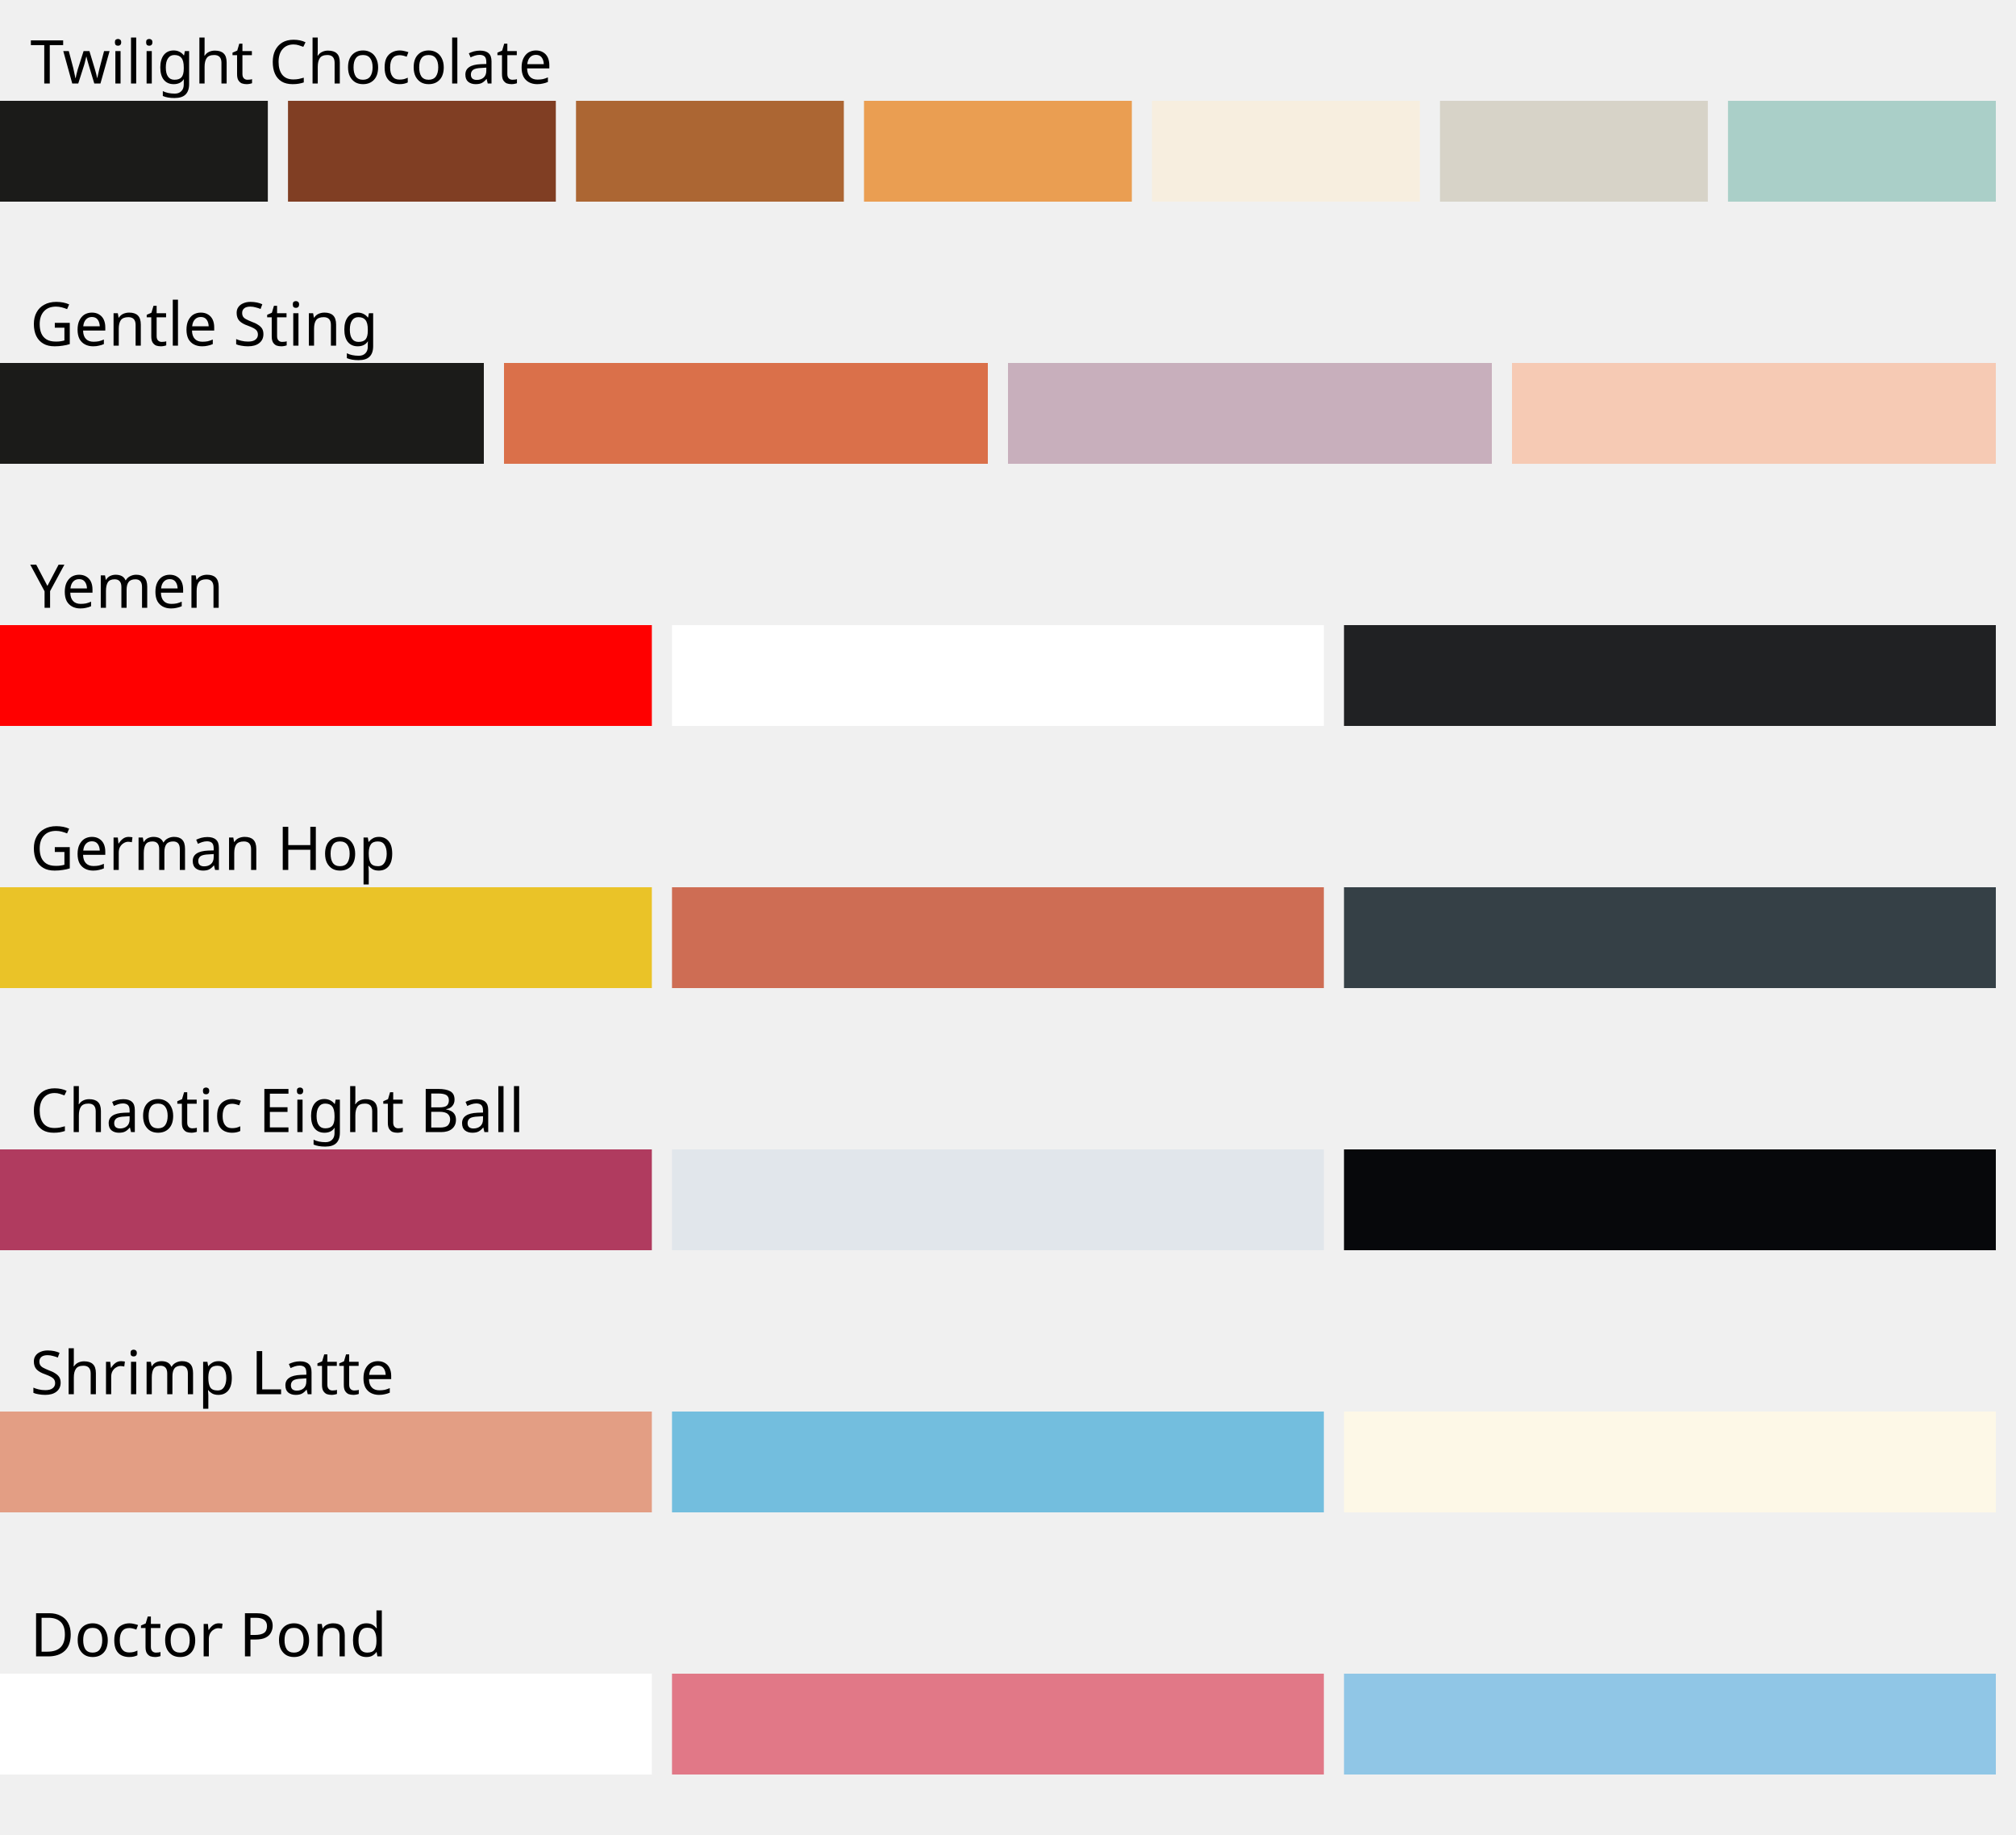
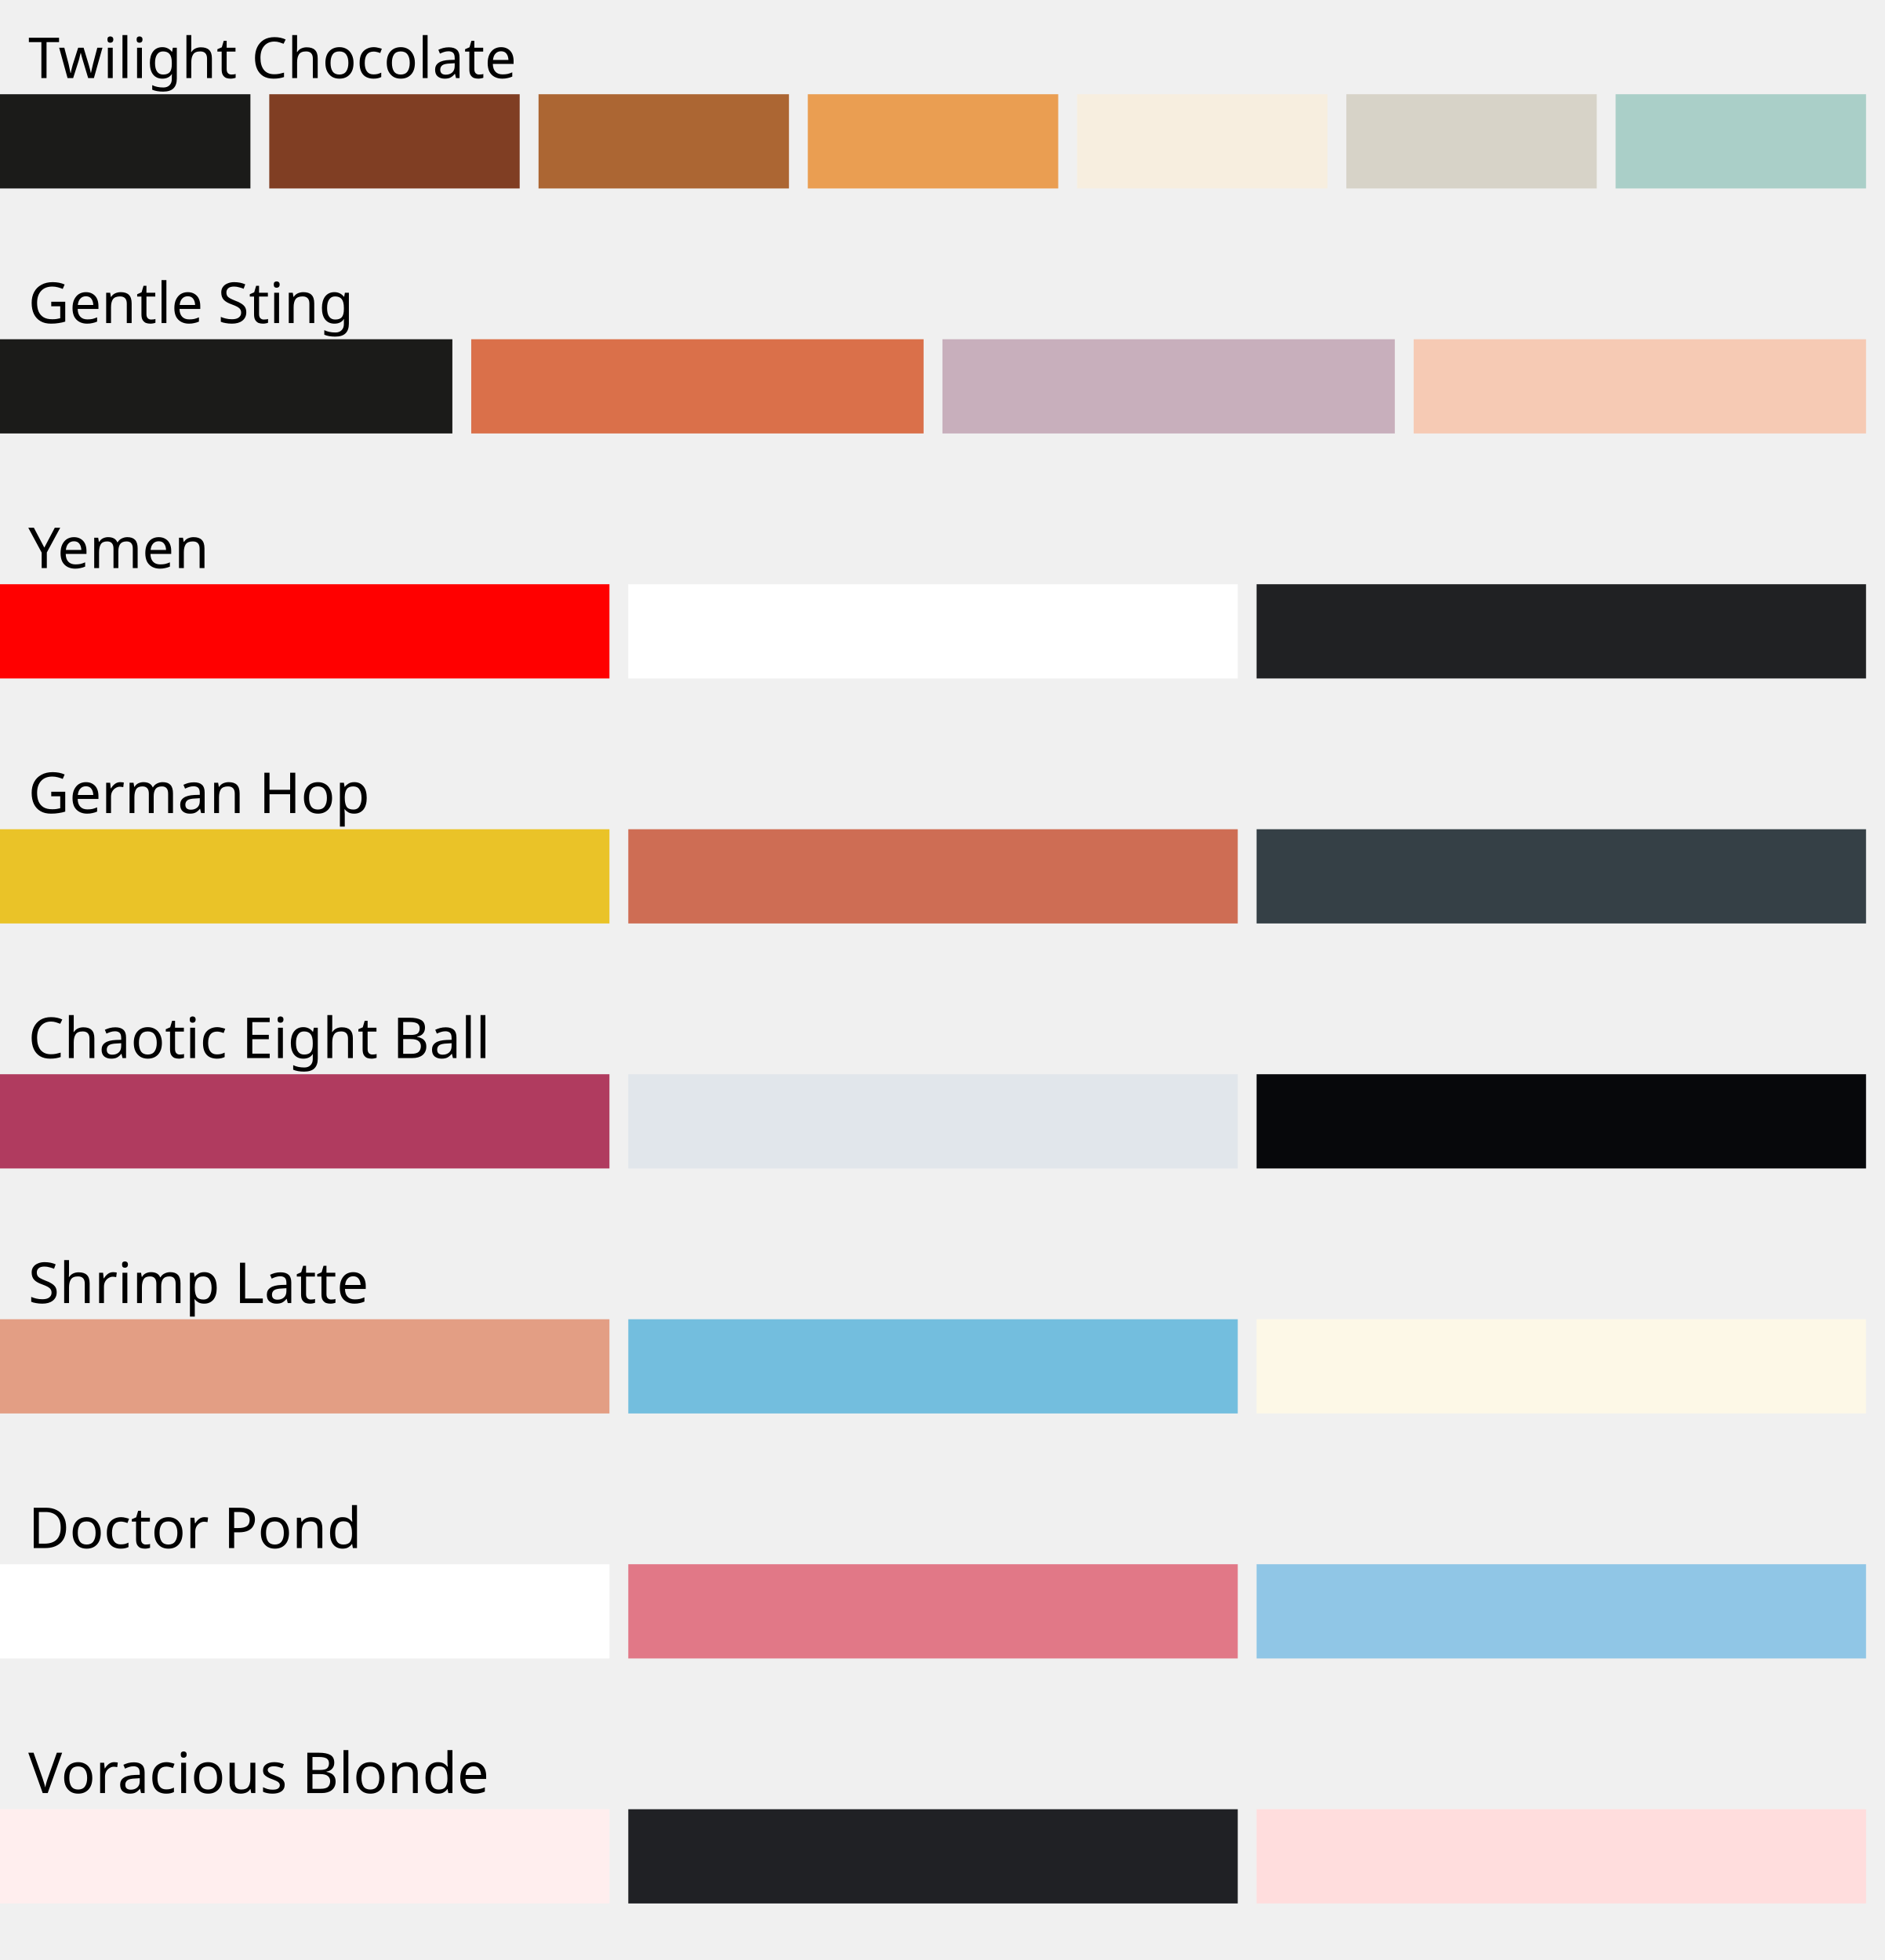
- <svg xmlns="http://www.w3.org/2000/svg" viewBox="0 0 200 182">
+ <svg xmlns="http://www.w3.org/2000/svg" viewBox="0 0 200 208">
  <style>
        text {
          font-family: sans-serif;
          font-size: 6px;
        }
      </style>
  <text y="8.286" x="3">Twilight Chocolate</text>
  <rect width="26.571" height="10" y="10" x="0" fill="#1b1b19" />
  <rect width="26.571" height="10" y="10" x="28.571" fill="#803e23" />
  <rect width="26.571" height="10" y="10" x="57.143" fill="#ac6633" />
  <rect width="26.571" height="10" y="10" x="85.714" fill="#ea9e52" />
  <rect width="26.571" height="10" y="10" x="114.286" fill="#f7eedf" />
  <rect width="26.571" height="10" y="10" x="142.857" fill="#d7d3c8" />
  <rect width="26.571" height="10" y="10" x="171.429" fill="#aacfc8" />
  <text y="34.286" x="3">Gentle Sting</text>
  <rect width="48" height="10" y="36" x="0" fill="#1b1b19" />
  <rect width="48" height="10" y="36" x="50" fill="#da704a" />
  <rect width="48" height="10" y="36" x="100" fill="#c8afbc" />
  <rect width="48" height="10" y="36" x="150" fill="#f6cab4" />
  <text y="60.286" x="3">Yemen</text>
  <rect width="64.667" height="10" y="62" x="0" fill="#ff0000" />
  <rect width="64.667" height="10" y="62" x="66.667" fill="#ffffff" />
  <rect width="64.667" height="10" y="62" x="133.333" fill="#202123" />
  <text y="86.286" x="3">German Hop</text>
  <rect width="64.667" height="10" y="88" x="0" fill="#eac328" />
  <rect width="64.667" height="10" y="88" x="66.667" fill="#ce6d54" />
  <rect width="64.667" height="10" y="88" x="133.333" fill="#354046" />
  <text y="112.286" x="3">Chaotic Eight Ball</text>
  <rect width="64.667" height="10" y="114" x="0" fill="#b03b5f" />
  <rect width="64.667" height="10" y="114" x="66.667" fill="#e1e6eb" />
  <rect width="64.667" height="10" y="114" x="133.333" fill="#07080b" />
  <text y="138.286" x="3">Shrimp Latte</text>
  <rect width="64.667" height="10" y="140" x="0" fill="#e39e84" />
  <rect width="64.667" height="10" y="140" x="66.667" fill="#73bede" />
  <rect width="64.667" height="10" y="140" x="133.333" fill="#fdf8e7" />
  <text y="164.286" x="3">Doctor Pond</text>
  <rect width="64.667" height="10" y="166" x="0" fill="#ffffff" />
  <rect width="64.667" height="10" y="166" x="66.667" fill="#e17887" />
  <rect width="64.667" height="10" y="166" x="133.333" fill="#90c6e6" />
+   <text y="190.286" x="3">Voracious Blonde</text>
+   <rect width="64.667" height="10" y="192" x="0" fill="#ffeeee" />
+   <rect width="64.667" height="10" y="192" x="66.667" fill="#202125" />
+   <rect width="64.667" height="10" y="192" x="133.333" fill="#ffdddd" />
</svg>
